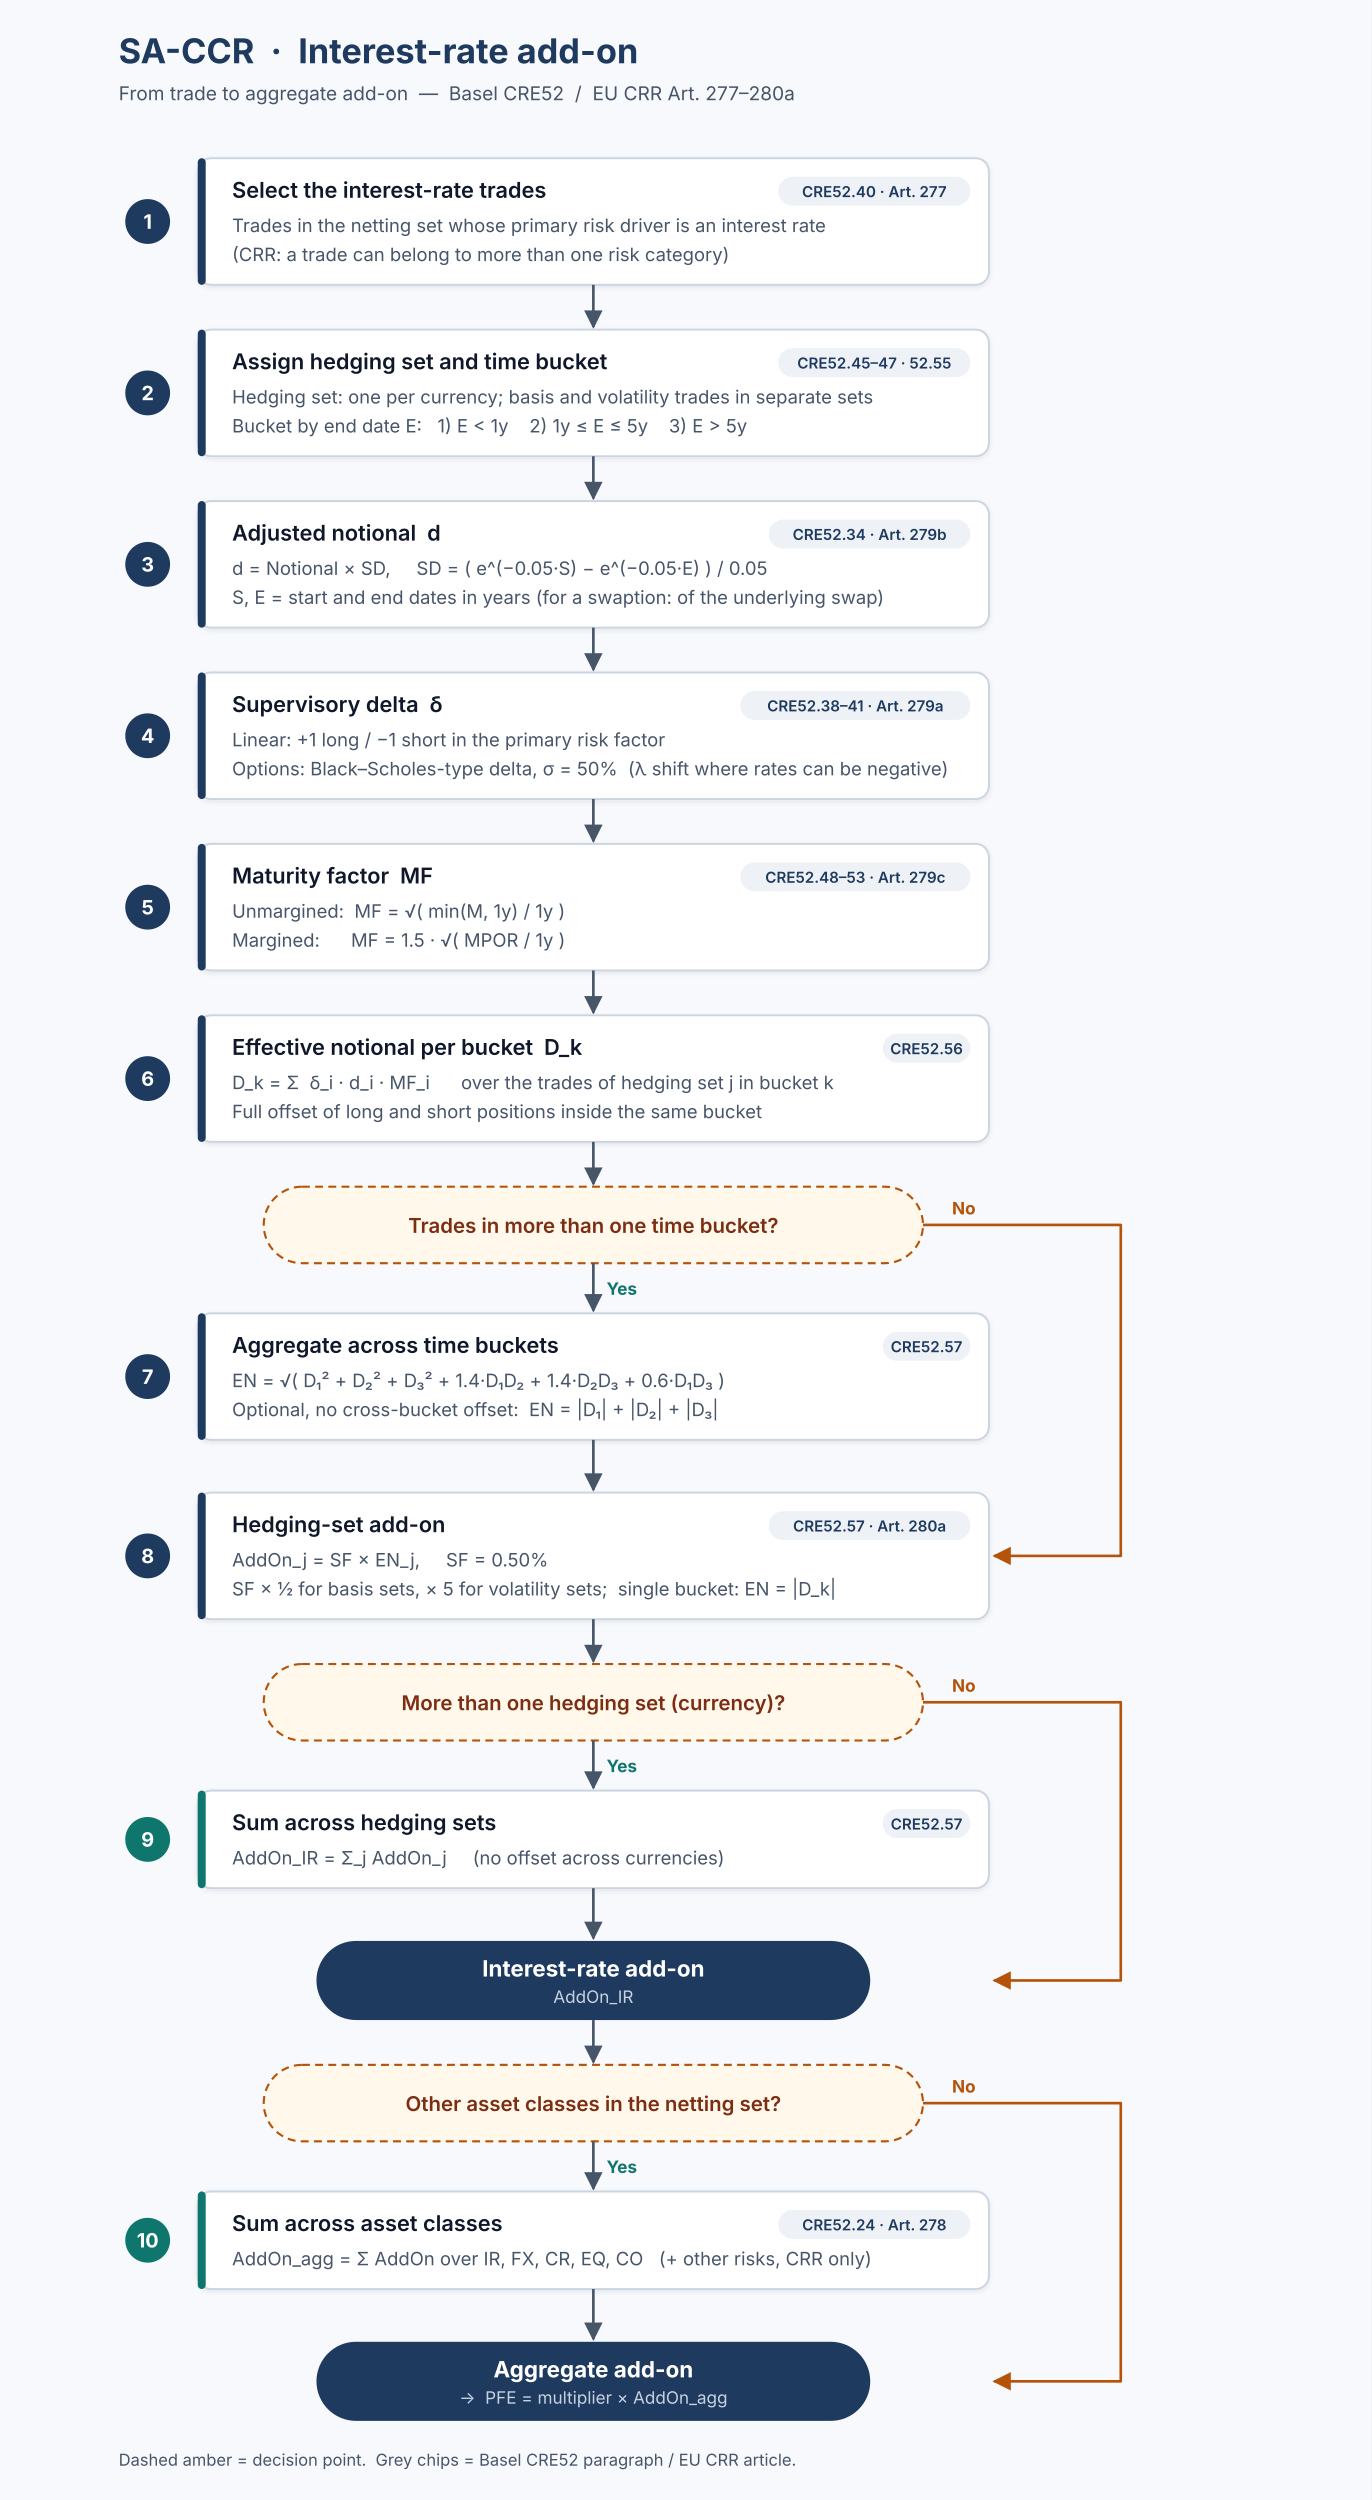
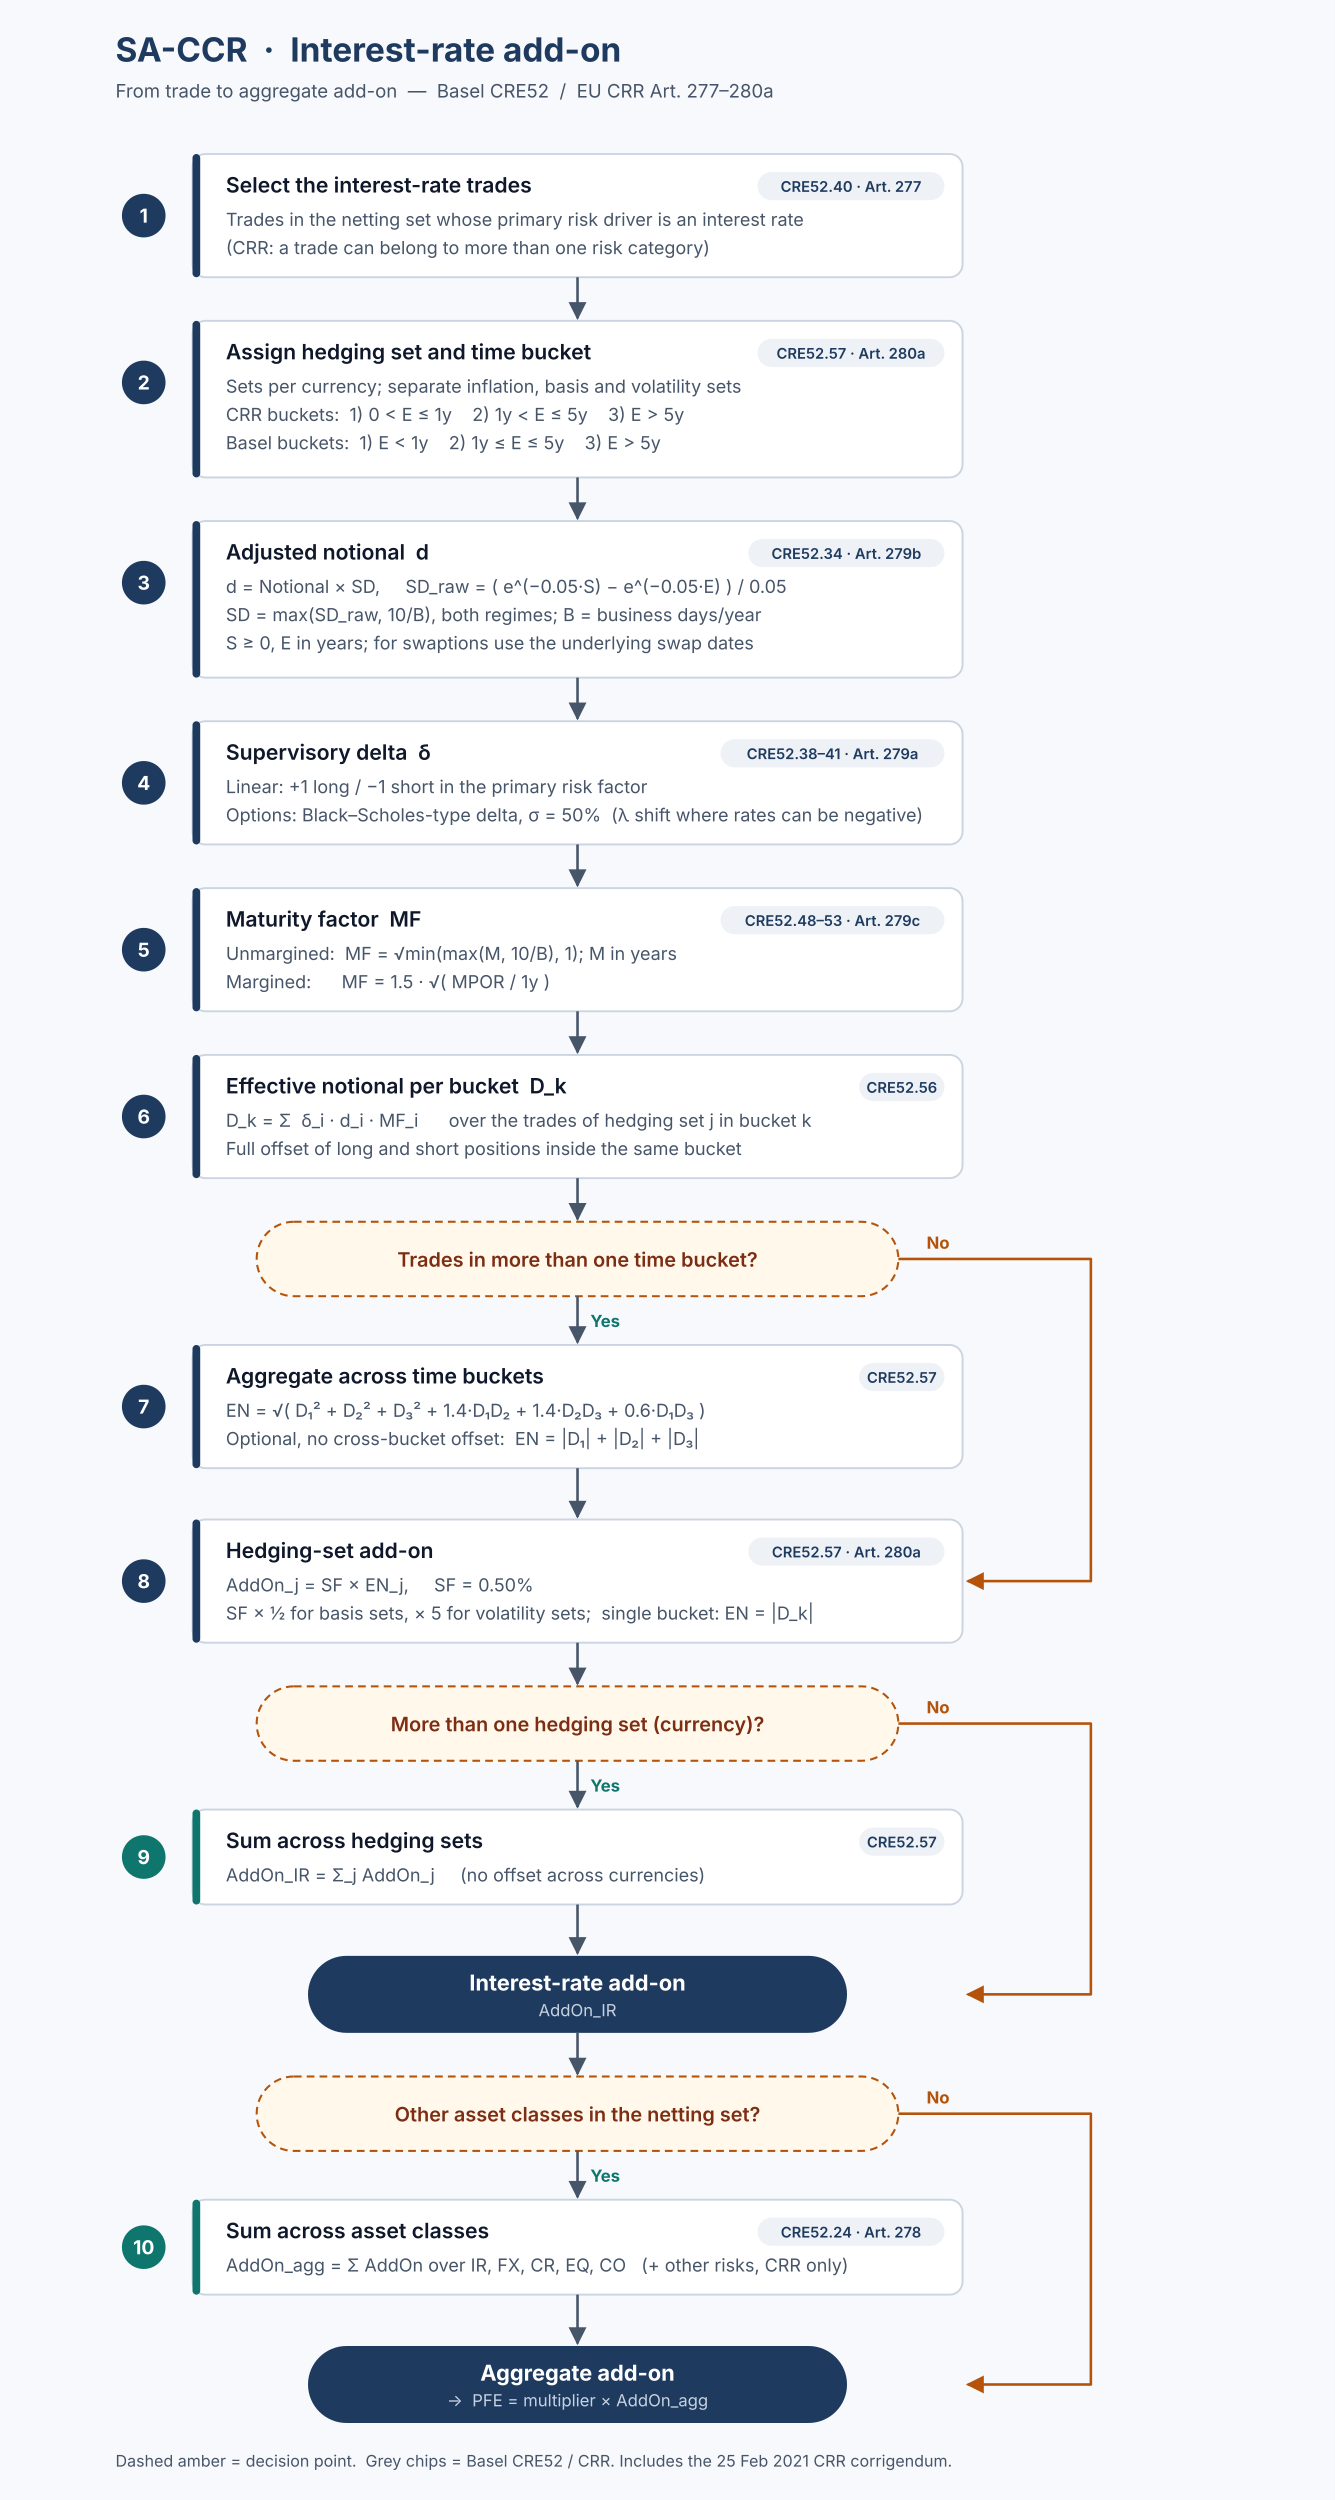
- <svg xmlns="http://www.w3.org/2000/svg" width="1040" height="1896" viewBox="0 0 1040 1896">
+ <svg xmlns="http://www.w3.org/2000/svg" width="1040" height="1948" viewBox="0 0 1040 1948">
  <defs>
    <marker id="ah" viewBox="0 0 10 10" refX="9" refY="5" markerWidth="7" markerHeight="7" orient="auto-start-reverse">
      <path d="M0,0 L10,5 L0,10 z" fill="#475569" />
    </marker>
    <marker id="aa" viewBox="0 0 10 10" refX="9" refY="5" markerWidth="7" markerHeight="7" orient="auto-start-reverse">
      <path d="M0,0 L10,5 L0,10 z" fill="#B45309" />
    </marker>
    <filter id="sh" x="-5%" y="-10%" width="110%" height="130%">
      <feDropShadow dx="0" dy="1.5" stdDeviation="2" flood-color="#0F172A" flood-opacity="0.08" />
    </filter>
  </defs>
-   <rect width="1040" height="1896" fill="#F7F9FC" />
+   <rect width="1040" height="1948" fill="#F7F9FC" />
  <text x="90" y="48" font-family="Inter, 'Segoe UI', Helvetica, Arial, sans-serif" font-size="26" font-weight="700" fill="#1E3A5F" text-anchor="start" xml:space="preserve">SA-CCR  ·  Interest-rate add-on</text>
  <text x="90" y="76" font-family="Inter, 'Segoe UI', Helvetica, Arial, sans-serif" font-size="14.5" font-weight="400" fill="#475569" text-anchor="start" xml:space="preserve">From trade to aggregate add-on  —  Basel CRE52  /  EU CRR Art. 277–280a</text>
-   <rect x="150" y="120" width="600" height="96" rx="10" fill="#FFFFFF" stroke="#CBD5E1" stroke-width="1.5" filter="url(#sh)" />
+   <rect x="150" y="120" width="600" height="96" rx="10" fill="#FFFFFF" stroke="#CBD5E1" stroke-width="1.5" />
  <rect x="150" y="120" width="6" height="96" rx="3" fill="#1E3A5F" />
-   <circle cx="112" cy="168.0" r="17" fill="#1E3A5F" />
+   <circle cx="112" cy="168" r="17" fill="#1E3A5F" />
  <text x="112" y="173.5" font-family="Inter, 'Segoe UI', Helvetica, Arial, sans-serif" font-size="15" font-weight="700" fill="#FFFFFF" text-anchor="middle" xml:space="preserve">1</text>
  <text x="176" y="150" font-family="Inter, 'Segoe UI', Helvetica, Arial, sans-serif" font-size="16.5" font-weight="600" fill="#0F172A" text-anchor="start" xml:space="preserve">Select the interest-rate trades</text>
  <rect x="590.2" y="134" width="145.8" height="22" rx="11" fill="#EEF2F7" />
  <text x="663.1" y="149.5" font-family="Inter, 'Segoe UI', Helvetica, Arial, sans-serif" font-size="11.5" font-weight="600" fill="#1E3A5F" text-anchor="middle" xml:space="preserve">CRE52.40 · Art. 277</text>
  <text x="176" y="176" font-family="Inter, 'Segoe UI', Helvetica, Arial, sans-serif" font-size="14" font-weight="400" fill="#475569" text-anchor="start" xml:space="preserve">Trades in the netting set whose primary risk driver is an interest rate</text>
  <text x="176" y="198" font-family="Inter, 'Segoe UI', Helvetica, Arial, sans-serif" font-size="14" font-weight="400" fill="#475569" text-anchor="start" xml:space="preserve">(CRR: a trade can belong to more than one risk category)</text>
  <line x1="450.0" y1="216" x2="450.0" y2="248" stroke="#475569" stroke-width="2" marker-end="url(#ah)" />
-   <rect x="150" y="250" width="600" height="96" rx="10" fill="#FFFFFF" stroke="#CBD5E1" stroke-width="1.5" filter="url(#sh)" />
-   <rect x="150" y="250" width="6" height="96" rx="3" fill="#1E3A5F" />
-   <circle cx="112" cy="298.0" r="17" fill="#1E3A5F" />
+   <rect x="150" y="250" width="600" height="122" rx="10" fill="#FFFFFF" stroke="#CBD5E1" stroke-width="1.5" />
+   <rect x="150" y="250" width="6" height="122" rx="3" fill="#1E3A5F" />
+   <circle cx="112" cy="298" r="17" fill="#1E3A5F" />
  <text x="112" y="303.5" font-family="Inter, 'Segoe UI', Helvetica, Arial, sans-serif" font-size="15" font-weight="700" fill="#FFFFFF" text-anchor="middle" xml:space="preserve">2</text>
  <text x="176" y="280" font-family="Inter, 'Segoe UI', Helvetica, Arial, sans-serif" font-size="16.5" font-weight="600" fill="#0F172A" text-anchor="start" xml:space="preserve">Assign hedging set and time bucket</text>
  <rect x="590.2" y="264" width="145.8" height="22" rx="11" fill="#EEF2F7" />
-   <text x="663.1" y="279.5" font-family="Inter, 'Segoe UI', Helvetica, Arial, sans-serif" font-size="11.5" font-weight="600" fill="#1E3A5F" text-anchor="middle" xml:space="preserve">CRE52.45–47 · 52.55</text>
-   <text x="176" y="306" font-family="Inter, 'Segoe UI', Helvetica, Arial, sans-serif" font-size="14" font-weight="400" fill="#475569" text-anchor="start" xml:space="preserve">Hedging set: one per currency; basis and volatility trades in separate sets</text>
-   <text x="176" y="328" font-family="Inter, 'Segoe UI', Helvetica, Arial, sans-serif" font-size="14" font-weight="400" fill="#475569" text-anchor="start" xml:space="preserve">Bucket by end date E:   1) E &lt; 1y    2) 1y ≤ E ≤ 5y    3) E &gt; 5y</text>
-   <line x1="450.0" y1="346" x2="450.0" y2="378" stroke="#475569" stroke-width="2" marker-end="url(#ah)" />
-   <rect x="150" y="380" width="600" height="96" rx="10" fill="#FFFFFF" stroke="#CBD5E1" stroke-width="1.5" filter="url(#sh)" />
-   <rect x="150" y="380" width="6" height="96" rx="3" fill="#1E3A5F" />
-   <circle cx="112" cy="428.0" r="17" fill="#1E3A5F" />
-   <text x="112" y="433.5" font-family="Inter, 'Segoe UI', Helvetica, Arial, sans-serif" font-size="15" font-weight="700" fill="#FFFFFF" text-anchor="middle" xml:space="preserve">3</text>
-   <text x="176" y="410" font-family="Inter, 'Segoe UI', Helvetica, Arial, sans-serif" font-size="16.5" font-weight="600" fill="#0F172A" text-anchor="start" xml:space="preserve">Adjusted notional  d</text>
-   <rect x="583.0" y="394" width="153.0" height="22" rx="11" fill="#EEF2F7" />
-   <text x="659.5" y="409.5" font-family="Inter, 'Segoe UI', Helvetica, Arial, sans-serif" font-size="11.5" font-weight="600" fill="#1E3A5F" text-anchor="middle" xml:space="preserve">CRE52.34 · Art. 279b</text>
-   <text x="176" y="436" font-family="Inter, 'Segoe UI', Helvetica, Arial, sans-serif" font-size="14" font-weight="400" fill="#475569" text-anchor="start" xml:space="preserve">d = Notional × SD,     SD = ( e^(−0.05·S) − e^(−0.05·E) ) / 0.05</text>
-   <text x="176" y="458" font-family="Inter, 'Segoe UI', Helvetica, Arial, sans-serif" font-size="14" font-weight="400" fill="#475569" text-anchor="start" xml:space="preserve">S, E = start and end dates in years (for a swaption: of the underlying swap)</text>
-   <line x1="450.0" y1="476" x2="450.0" y2="508" stroke="#475569" stroke-width="2" marker-end="url(#ah)" />
-   <rect x="150" y="510" width="600" height="96" rx="10" fill="#FFFFFF" stroke="#CBD5E1" stroke-width="1.5" filter="url(#sh)" />
-   <rect x="150" y="510" width="6" height="96" rx="3" fill="#1E3A5F" />
-   <circle cx="112" cy="558.0" r="17" fill="#1E3A5F" />
-   <text x="112" y="563.5" font-family="Inter, 'Segoe UI', Helvetica, Arial, sans-serif" font-size="15" font-weight="700" fill="#FFFFFF" text-anchor="middle" xml:space="preserve">4</text>
-   <text x="176" y="540" font-family="Inter, 'Segoe UI', Helvetica, Arial, sans-serif" font-size="16.5" font-weight="600" fill="#0F172A" text-anchor="start" xml:space="preserve">Supervisory delta  δ</text>
-   <rect x="561.4" y="524" width="174.6" height="22" rx="11" fill="#EEF2F7" />
-   <text x="648.7" y="539.5" font-family="Inter, 'Segoe UI', Helvetica, Arial, sans-serif" font-size="11.5" font-weight="600" fill="#1E3A5F" text-anchor="middle" xml:space="preserve">CRE52.38–41 · Art. 279a</text>
-   <text x="176" y="566" font-family="Inter, 'Segoe UI', Helvetica, Arial, sans-serif" font-size="14" font-weight="400" fill="#475569" text-anchor="start" xml:space="preserve">Linear: +1 long / −1 short in the primary risk factor</text>
-   <text x="176" y="588" font-family="Inter, 'Segoe UI', Helvetica, Arial, sans-serif" font-size="14" font-weight="400" fill="#475569" text-anchor="start" xml:space="preserve">Options: Black–Scholes-type delta, σ = 50%  (λ shift where rates can be negative)</text>
-   <line x1="450.0" y1="606" x2="450.0" y2="638" stroke="#475569" stroke-width="2" marker-end="url(#ah)" />
-   <rect x="150" y="640" width="600" height="96" rx="10" fill="#FFFFFF" stroke="#CBD5E1" stroke-width="1.5" filter="url(#sh)" />
-   <rect x="150" y="640" width="6" height="96" rx="3" fill="#1E3A5F" />
-   <circle cx="112" cy="688.0" r="17" fill="#1E3A5F" />
-   <text x="112" y="693.5" font-family="Inter, 'Segoe UI', Helvetica, Arial, sans-serif" font-size="15" font-weight="700" fill="#FFFFFF" text-anchor="middle" xml:space="preserve">5</text>
-   <text x="176" y="670" font-family="Inter, 'Segoe UI', Helvetica, Arial, sans-serif" font-size="16.5" font-weight="600" fill="#0F172A" text-anchor="start" xml:space="preserve">Maturity factor  MF</text>
-   <rect x="561.4" y="654" width="174.6" height="22" rx="11" fill="#EEF2F7" />
-   <text x="648.7" y="669.5" font-family="Inter, 'Segoe UI', Helvetica, Arial, sans-serif" font-size="11.5" font-weight="600" fill="#1E3A5F" text-anchor="middle" xml:space="preserve">CRE52.48–53 · Art. 279c</text>
-   <text x="176" y="696" font-family="Inter, 'Segoe UI', Helvetica, Arial, sans-serif" font-size="14" font-weight="400" fill="#475569" text-anchor="start" xml:space="preserve">Unmargined:  MF = √( min(M, 1y) / 1y )</text>
-   <text x="176" y="718" font-family="Inter, 'Segoe UI', Helvetica, Arial, sans-serif" font-size="14" font-weight="400" fill="#475569" text-anchor="start" xml:space="preserve">Margined:      MF = 1.5 · √( MPOR / 1y )</text>
-   <line x1="450.0" y1="736" x2="450.0" y2="768" stroke="#475569" stroke-width="2" marker-end="url(#ah)" />
-   <rect x="150" y="770" width="600" height="96" rx="10" fill="#FFFFFF" stroke="#CBD5E1" stroke-width="1.5" filter="url(#sh)" />
-   <rect x="150" y="770" width="6" height="96" rx="3" fill="#1E3A5F" />
-   <circle cx="112" cy="818.0" r="17" fill="#1E3A5F" />
-   <text x="112" y="823.5" font-family="Inter, 'Segoe UI', Helvetica, Arial, sans-serif" font-size="15" font-weight="700" fill="#FFFFFF" text-anchor="middle" xml:space="preserve">6</text>
-   <text x="176" y="800" font-family="Inter, 'Segoe UI', Helvetica, Arial, sans-serif" font-size="16.5" font-weight="600" fill="#0F172A" text-anchor="start" xml:space="preserve">Effective notional per bucket  D_k</text>
-   <rect x="669.4" y="784" width="66.6" height="22" rx="11" fill="#EEF2F7" />
-   <text x="702.7" y="799.5" font-family="Inter, 'Segoe UI', Helvetica, Arial, sans-serif" font-size="11.5" font-weight="600" fill="#1E3A5F" text-anchor="middle" xml:space="preserve">CRE52.56</text>
-   <text x="176" y="826" font-family="Inter, 'Segoe UI', Helvetica, Arial, sans-serif" font-size="14" font-weight="400" fill="#475569" text-anchor="start" xml:space="preserve">D_k = Σ  δ_i · d_i · MF_i      over the trades of hedging set j in bucket k</text>
-   <text x="176" y="848" font-family="Inter, 'Segoe UI', Helvetica, Arial, sans-serif" font-size="14" font-weight="400" fill="#475569" text-anchor="start" xml:space="preserve">Full offset of long and short positions inside the same bucket</text>
-   <line x1="450.0" y1="866" x2="450.0" y2="898" stroke="#475569" stroke-width="2" marker-end="url(#ah)" />
-   <rect x="200" y="900" width="500" height="58" rx="29" fill="#FFF8EB" stroke="#B45309" stroke-width="1.6" stroke-dasharray="6 4" />
-   <text x="450.0" y="935" font-family="Inter, 'Segoe UI', Helvetica, Arial, sans-serif" font-size="15.5" font-weight="600" fill="#7C2D12" text-anchor="middle" xml:space="preserve">Trades in more than one time bucket?</text>
-   <line x1="450.0" y1="958" x2="450.0" y2="994" stroke="#475569" stroke-width="2" marker-end="url(#ah)" />
-   <text x="460.0" y="982.0" font-family="Inter, 'Segoe UI', Helvetica, Arial, sans-serif" font-size="13" font-weight="700" fill="#0F766E" text-anchor="start" xml:space="preserve">Yes</text>
-   <rect x="150" y="996" width="600" height="96" rx="10" fill="#FFFFFF" stroke="#CBD5E1" stroke-width="1.5" filter="url(#sh)" />
-   <rect x="150" y="996" width="6" height="96" rx="3" fill="#1E3A5F" />
-   <circle cx="112" cy="1044.0" r="17" fill="#1E3A5F" />
-   <text x="112" y="1049.5" font-family="Inter, 'Segoe UI', Helvetica, Arial, sans-serif" font-size="15" font-weight="700" fill="#FFFFFF" text-anchor="middle" xml:space="preserve">7</text>
-   <text x="176" y="1026" font-family="Inter, 'Segoe UI', Helvetica, Arial, sans-serif" font-size="16.5" font-weight="600" fill="#0F172A" text-anchor="start" xml:space="preserve">Aggregate across time buckets</text>
-   <rect x="669.4" y="1010" width="66.6" height="22" rx="11" fill="#EEF2F7" />
-   <text x="702.7" y="1025.5" font-family="Inter, 'Segoe UI', Helvetica, Arial, sans-serif" font-size="11.5" font-weight="600" fill="#1E3A5F" text-anchor="middle" xml:space="preserve">CRE52.57</text>
-   <text x="176" y="1052" font-family="Inter, 'Segoe UI', Helvetica, Arial, sans-serif" font-size="14" font-weight="400" fill="#475569" text-anchor="start" xml:space="preserve">EN = √( D₁² + D₂² + D₃² + 1.4·D₁D₂ + 1.4·D₂D₃ + 0.6·D₁D₃ )</text>
-   <text x="176" y="1074" font-family="Inter, 'Segoe UI', Helvetica, Arial, sans-serif" font-size="14" font-weight="400" fill="#475569" text-anchor="start" xml:space="preserve">Optional, no cross-bucket offset:  EN = |D₁| + |D₂| + |D₃|</text>
-   <line x1="450.0" y1="1092" x2="450.0" y2="1130" stroke="#475569" stroke-width="2" marker-end="url(#ah)" />
-   <rect x="150" y="1132" width="600" height="96" rx="10" fill="#FFFFFF" stroke="#CBD5E1" stroke-width="1.5" filter="url(#sh)" />
-   <rect x="150" y="1132" width="6" height="96" rx="3" fill="#1E3A5F" />
-   <circle cx="112" cy="1180.0" r="17" fill="#1E3A5F" />
-   <text x="112" y="1185.5" font-family="Inter, 'Segoe UI', Helvetica, Arial, sans-serif" font-size="15" font-weight="700" fill="#FFFFFF" text-anchor="middle" xml:space="preserve">8</text>
-   <text x="176" y="1162" font-family="Inter, 'Segoe UI', Helvetica, Arial, sans-serif" font-size="16.5" font-weight="600" fill="#0F172A" text-anchor="start" xml:space="preserve">Hedging-set add-on</text>
-   <rect x="583.0" y="1146" width="153.0" height="22" rx="11" fill="#EEF2F7" />
-   <text x="659.5" y="1161.5" font-family="Inter, 'Segoe UI', Helvetica, Arial, sans-serif" font-size="11.5" font-weight="600" fill="#1E3A5F" text-anchor="middle" xml:space="preserve">CRE52.57 · Art. 280a</text>
-   <text x="176" y="1188" font-family="Inter, 'Segoe UI', Helvetica, Arial, sans-serif" font-size="14" font-weight="400" fill="#475569" text-anchor="start" xml:space="preserve">AddOn_j = SF × EN_j,     SF = 0.50%</text>
-   <text x="176" y="1210" font-family="Inter, 'Segoe UI', Helvetica, Arial, sans-serif" font-size="14" font-weight="400" fill="#475569" text-anchor="start" xml:space="preserve">SF × ½ for basis sets, × 5 for volatility sets;  single bucket: EN = |D_k|</text>
-   <polyline points="700,929.0 850,929.0 850,1180.0 754,1180.0" fill="none" stroke="#B45309" stroke-width="2" stroke-linejoin="round" marker-end="url(#aa)" />
-   <text x="722" y="921.0" font-family="Inter, 'Segoe UI', Helvetica, Arial, sans-serif" font-size="13" font-weight="700" fill="#B45309" text-anchor="start" xml:space="preserve">No</text>
-   <line x1="450.0" y1="1228" x2="450.0" y2="1260" stroke="#475569" stroke-width="2" marker-end="url(#ah)" />
-   <rect x="200" y="1262" width="500" height="58" rx="29" fill="#FFF8EB" stroke="#B45309" stroke-width="1.6" stroke-dasharray="6 4" />
-   <text x="450.0" y="1297" font-family="Inter, 'Segoe UI', Helvetica, Arial, sans-serif" font-size="15.5" font-weight="600" fill="#7C2D12" text-anchor="middle" xml:space="preserve">More than one hedging set (currency)?</text>
-   <line x1="450.0" y1="1320" x2="450.0" y2="1356" stroke="#475569" stroke-width="2" marker-end="url(#ah)" />
-   <text x="460.0" y="1344.0" font-family="Inter, 'Segoe UI', Helvetica, Arial, sans-serif" font-size="13" font-weight="700" fill="#0F766E" text-anchor="start" xml:space="preserve">Yes</text>
-   <rect x="150" y="1358" width="600" height="74" rx="10" fill="#FFFFFF" stroke="#CBD5E1" stroke-width="1.5" filter="url(#sh)" />
-   <rect x="150" y="1358" width="6" height="74" rx="3" fill="#0F766E" />
-   <circle cx="112" cy="1395.0" r="17" fill="#0F766E" />
-   <text x="112" y="1400.5" font-family="Inter, 'Segoe UI', Helvetica, Arial, sans-serif" font-size="15" font-weight="700" fill="#FFFFFF" text-anchor="middle" xml:space="preserve">9</text>
-   <text x="176" y="1388" font-family="Inter, 'Segoe UI', Helvetica, Arial, sans-serif" font-size="16.5" font-weight="600" fill="#0F172A" text-anchor="start" xml:space="preserve">Sum across hedging sets</text>
-   <rect x="669.4" y="1372" width="66.6" height="22" rx="11" fill="#EEF2F7" />
-   <text x="702.7" y="1387.5" font-family="Inter, 'Segoe UI', Helvetica, Arial, sans-serif" font-size="11.5" font-weight="600" fill="#1E3A5F" text-anchor="middle" xml:space="preserve">CRE52.57</text>
-   <text x="176" y="1414" font-family="Inter, 'Segoe UI', Helvetica, Arial, sans-serif" font-size="14" font-weight="400" fill="#475569" text-anchor="start" xml:space="preserve">AddOn_IR = Σ_j AddOn_j     (no offset across currencies)</text>
-   <line x1="450.0" y1="1432" x2="450.0" y2="1470" stroke="#475569" stroke-width="2" marker-end="url(#ah)" />
-   <rect x="240" y="1472" width="420" height="60" rx="30" fill="#1E3A5F" />
-   <text x="450.0" y="1499" font-family="Inter, 'Segoe UI', Helvetica, Arial, sans-serif" font-size="17" font-weight="700" fill="#FFFFFF" text-anchor="middle" xml:space="preserve">Interest-rate add-on</text>
-   <text x="450.0" y="1519" font-family="Inter, 'Segoe UI', Helvetica, Arial, sans-serif" font-size="13" font-weight="400" fill="#C7D2E0" text-anchor="middle" xml:space="preserve">AddOn_IR</text>
-   <polyline points="700,1291.0 850,1291.0 850,1502.0 754,1502.0" fill="none" stroke="#B45309" stroke-width="2" stroke-linejoin="round" marker-end="url(#aa)" />
-   <text x="722" y="1283.0" font-family="Inter, 'Segoe UI', Helvetica, Arial, sans-serif" font-size="13" font-weight="700" fill="#B45309" text-anchor="start" xml:space="preserve">No</text>
-   <line x1="450.0" y1="1532" x2="450.0" y2="1564" stroke="#475569" stroke-width="2" marker-end="url(#ah)" />
-   <rect x="200" y="1566" width="500" height="58" rx="29" fill="#FFF8EB" stroke="#B45309" stroke-width="1.6" stroke-dasharray="6 4" />
-   <text x="450.0" y="1601" font-family="Inter, 'Segoe UI', Helvetica, Arial, sans-serif" font-size="15.5" font-weight="600" fill="#7C2D12" text-anchor="middle" xml:space="preserve">Other asset classes in the netting set?</text>
-   <line x1="450.0" y1="1624" x2="450.0" y2="1660" stroke="#475569" stroke-width="2" marker-end="url(#ah)" />
-   <text x="460.0" y="1648.0" font-family="Inter, 'Segoe UI', Helvetica, Arial, sans-serif" font-size="13" font-weight="700" fill="#0F766E" text-anchor="start" xml:space="preserve">Yes</text>
-   <rect x="150" y="1662" width="600" height="74" rx="10" fill="#FFFFFF" stroke="#CBD5E1" stroke-width="1.5" filter="url(#sh)" />
-   <rect x="150" y="1662" width="6" height="74" rx="3" fill="#0F766E" />
-   <circle cx="112" cy="1699.0" r="17" fill="#0F766E" />
-   <text x="112" y="1704.5" font-family="Inter, 'Segoe UI', Helvetica, Arial, sans-serif" font-size="15" font-weight="700" fill="#FFFFFF" text-anchor="middle" xml:space="preserve">10</text>
-   <text x="176" y="1692" font-family="Inter, 'Segoe UI', Helvetica, Arial, sans-serif" font-size="16.5" font-weight="600" fill="#0F172A" text-anchor="start" xml:space="preserve">Sum across asset classes</text>
-   <rect x="590.2" y="1676" width="145.8" height="22" rx="11" fill="#EEF2F7" />
-   <text x="663.1" y="1691.5" font-family="Inter, 'Segoe UI', Helvetica, Arial, sans-serif" font-size="11.5" font-weight="600" fill="#1E3A5F" text-anchor="middle" xml:space="preserve">CRE52.24 · Art. 278</text>
-   <text x="176" y="1718" font-family="Inter, 'Segoe UI', Helvetica, Arial, sans-serif" font-size="14" font-weight="400" fill="#475569" text-anchor="start" xml:space="preserve">AddOn_agg = Σ AddOn over IR, FX, CR, EQ, CO   (+ other risks, CRR only)</text>
-   <line x1="450.0" y1="1736" x2="450.0" y2="1774" stroke="#475569" stroke-width="2" marker-end="url(#ah)" />
-   <rect x="240" y="1776" width="420" height="60" rx="30" fill="#1E3A5F" />
-   <text x="450.0" y="1803" font-family="Inter, 'Segoe UI', Helvetica, Arial, sans-serif" font-size="17" font-weight="700" fill="#FFFFFF" text-anchor="middle" xml:space="preserve">Aggregate add-on</text>
-   <text x="450.0" y="1823" font-family="Inter, 'Segoe UI', Helvetica, Arial, sans-serif" font-size="13" font-weight="400" fill="#C7D2E0" text-anchor="middle" xml:space="preserve">→  PFE = multiplier × AddOn_agg</text>
-   <polyline points="700,1595.0 850,1595.0 850,1806.0 754,1806.0" fill="none" stroke="#B45309" stroke-width="2" stroke-linejoin="round" marker-end="url(#aa)" />
-   <text x="722" y="1587.0" font-family="Inter, 'Segoe UI', Helvetica, Arial, sans-serif" font-size="13" font-weight="700" fill="#B45309" text-anchor="start" xml:space="preserve">No</text>
-   <text x="90" y="1870" font-family="Inter, 'Segoe UI', Helvetica, Arial, sans-serif" font-size="12.5" font-weight="400" fill="#475569" text-anchor="start" xml:space="preserve">Dashed amber = decision point.  Grey chips = Basel CRE52 paragraph / EU CRR article.</text>
+   <text x="663.1" y="279.5" font-family="Inter, 'Segoe UI', Helvetica, Arial, sans-serif" font-size="11.5" font-weight="600" fill="#1E3A5F" text-anchor="middle" xml:space="preserve">CRE52.57 · Art. 280a</text>
+   <text x="176" y="306" font-family="Inter, 'Segoe UI', Helvetica, Arial, sans-serif" font-size="14" font-weight="400" fill="#475569" text-anchor="start" xml:space="preserve">Sets per currency; separate inflation, basis and volatility sets</text>
+   <text x="176" y="328" font-family="Inter, 'Segoe UI', Helvetica, Arial, sans-serif" font-size="14" font-weight="400" fill="#475569" text-anchor="start" xml:space="preserve">CRR buckets:  1) 0 &lt; E ≤ 1y    2) 1y &lt; E ≤ 5y    3) E &gt; 5y</text>
+   <text x="176" y="350" font-family="Inter, 'Segoe UI', Helvetica, Arial, sans-serif" font-size="14" font-weight="400" fill="#475569" text-anchor="start" xml:space="preserve">Basel buckets:  1) E &lt; 1y    2) 1y ≤ E ≤ 5y    3) E &gt; 5y</text>
+   <line x1="450.0" y1="372" x2="450.0" y2="404" stroke="#475569" stroke-width="2" marker-end="url(#ah)" />
+   <rect x="150" y="406" width="600" height="122" rx="10" fill="#FFFFFF" stroke="#CBD5E1" stroke-width="1.5" />
+   <rect x="150" y="406" width="6" height="122" rx="3" fill="#1E3A5F" />
+   <circle cx="112" cy="454" r="17" fill="#1E3A5F" />
+   <text x="112" y="459.5" font-family="Inter, 'Segoe UI', Helvetica, Arial, sans-serif" font-size="15" font-weight="700" fill="#FFFFFF" text-anchor="middle" xml:space="preserve">3</text>
+   <text x="176" y="436" font-family="Inter, 'Segoe UI', Helvetica, Arial, sans-serif" font-size="16.5" font-weight="600" fill="#0F172A" text-anchor="start" xml:space="preserve">Adjusted notional  d</text>
+   <rect x="583.0" y="420" width="153.0" height="22" rx="11" fill="#EEF2F7" />
+   <text x="659.5" y="435.5" font-family="Inter, 'Segoe UI', Helvetica, Arial, sans-serif" font-size="11.5" font-weight="600" fill="#1E3A5F" text-anchor="middle" xml:space="preserve">CRE52.34 · Art. 279b</text>
+   <text x="176" y="462" font-family="Inter, 'Segoe UI', Helvetica, Arial, sans-serif" font-size="14" font-weight="400" fill="#475569" text-anchor="start" xml:space="preserve">d = Notional × SD,     SD_raw = ( e^(−0.05·S) − e^(−0.05·E) ) / 0.05</text>
+   <text x="176" y="484" font-family="Inter, 'Segoe UI', Helvetica, Arial, sans-serif" font-size="14" font-weight="400" fill="#475569" text-anchor="start" xml:space="preserve">SD = max(SD_raw, 10/B), both regimes; B = business days/year</text>
+   <text x="176" y="506" font-family="Inter, 'Segoe UI', Helvetica, Arial, sans-serif" font-size="14" font-weight="400" fill="#475569" text-anchor="start" xml:space="preserve">S ≥ 0, E in years; for swaptions use the underlying swap dates</text>
+   <line x1="450.0" y1="528" x2="450.0" y2="560" stroke="#475569" stroke-width="2" marker-end="url(#ah)" />
+   <rect x="150" y="562" width="600" height="96" rx="10" fill="#FFFFFF" stroke="#CBD5E1" stroke-width="1.5" />
+   <rect x="150" y="562" width="6" height="96" rx="3" fill="#1E3A5F" />
+   <circle cx="112" cy="610" r="17" fill="#1E3A5F" />
+   <text x="112" y="615.5" font-family="Inter, 'Segoe UI', Helvetica, Arial, sans-serif" font-size="15" font-weight="700" fill="#FFFFFF" text-anchor="middle" xml:space="preserve">4</text>
+   <text x="176" y="592" font-family="Inter, 'Segoe UI', Helvetica, Arial, sans-serif" font-size="16.5" font-weight="600" fill="#0F172A" text-anchor="start" xml:space="preserve">Supervisory delta  δ</text>
+   <rect x="561.4" y="576" width="174.6" height="22" rx="11" fill="#EEF2F7" />
+   <text x="648.7" y="591.5" font-family="Inter, 'Segoe UI', Helvetica, Arial, sans-serif" font-size="11.5" font-weight="600" fill="#1E3A5F" text-anchor="middle" xml:space="preserve">CRE52.38–41 · Art. 279a</text>
+   <text x="176" y="618" font-family="Inter, 'Segoe UI', Helvetica, Arial, sans-serif" font-size="14" font-weight="400" fill="#475569" text-anchor="start" xml:space="preserve">Linear: +1 long / −1 short in the primary risk factor</text>
+   <text x="176" y="640" font-family="Inter, 'Segoe UI', Helvetica, Arial, sans-serif" font-size="14" font-weight="400" fill="#475569" text-anchor="start" xml:space="preserve">Options: Black–Scholes-type delta, σ = 50%  (λ shift where rates can be negative)</text>
+   <line x1="450.0" y1="658" x2="450.0" y2="690" stroke="#475569" stroke-width="2" marker-end="url(#ah)" />
+   <rect x="150" y="692" width="600" height="96" rx="10" fill="#FFFFFF" stroke="#CBD5E1" stroke-width="1.5" />
+   <rect x="150" y="692" width="6" height="96" rx="3" fill="#1E3A5F" />
+   <circle cx="112" cy="740" r="17" fill="#1E3A5F" />
+   <text x="112" y="745.5" font-family="Inter, 'Segoe UI', Helvetica, Arial, sans-serif" font-size="15" font-weight="700" fill="#FFFFFF" text-anchor="middle" xml:space="preserve">5</text>
+   <text x="176" y="722" font-family="Inter, 'Segoe UI', Helvetica, Arial, sans-serif" font-size="16.5" font-weight="600" fill="#0F172A" text-anchor="start" xml:space="preserve">Maturity factor  MF</text>
+   <rect x="561.4" y="706" width="174.6" height="22" rx="11" fill="#EEF2F7" />
+   <text x="648.7" y="721.5" font-family="Inter, 'Segoe UI', Helvetica, Arial, sans-serif" font-size="11.5" font-weight="600" fill="#1E3A5F" text-anchor="middle" xml:space="preserve">CRE52.48–53 · Art. 279c</text>
+   <text x="176" y="748" font-family="Inter, 'Segoe UI', Helvetica, Arial, sans-serif" font-size="14" font-weight="400" fill="#475569" text-anchor="start" xml:space="preserve">Unmargined:  MF = √min(max(M, 10/B), 1); M in years</text>
+   <text x="176" y="770" font-family="Inter, 'Segoe UI', Helvetica, Arial, sans-serif" font-size="14" font-weight="400" fill="#475569" text-anchor="start" xml:space="preserve">Margined:      MF = 1.5 · √( MPOR / 1y )</text>
+   <line x1="450.0" y1="788" x2="450.0" y2="820" stroke="#475569" stroke-width="2" marker-end="url(#ah)" />
+   <rect x="150" y="822" width="600" height="96" rx="10" fill="#FFFFFF" stroke="#CBD5E1" stroke-width="1.5" />
+   <rect x="150" y="822" width="6" height="96" rx="3" fill="#1E3A5F" />
+   <circle cx="112" cy="870" r="17" fill="#1E3A5F" />
+   <text x="112" y="875.5" font-family="Inter, 'Segoe UI', Helvetica, Arial, sans-serif" font-size="15" font-weight="700" fill="#FFFFFF" text-anchor="middle" xml:space="preserve">6</text>
+   <text x="176" y="852" font-family="Inter, 'Segoe UI', Helvetica, Arial, sans-serif" font-size="16.5" font-weight="600" fill="#0F172A" text-anchor="start" xml:space="preserve">Effective notional per bucket  D_k</text>
+   <rect x="669.4" y="836" width="66.6" height="22" rx="11" fill="#EEF2F7" />
+   <text x="702.7" y="851.5" font-family="Inter, 'Segoe UI', Helvetica, Arial, sans-serif" font-size="11.5" font-weight="600" fill="#1E3A5F" text-anchor="middle" xml:space="preserve">CRE52.56</text>
+   <text x="176" y="878" font-family="Inter, 'Segoe UI', Helvetica, Arial, sans-serif" font-size="14" font-weight="400" fill="#475569" text-anchor="start" xml:space="preserve">D_k = Σ  δ_i · d_i · MF_i      over the trades of hedging set j in bucket k</text>
+   <text x="176" y="900" font-family="Inter, 'Segoe UI', Helvetica, Arial, sans-serif" font-size="14" font-weight="400" fill="#475569" text-anchor="start" xml:space="preserve">Full offset of long and short positions inside the same bucket</text>
+   <line x1="450.0" y1="918" x2="450.0" y2="950" stroke="#475569" stroke-width="2" marker-end="url(#ah)" />
+   <rect x="200" y="952" width="500" height="58" rx="29" fill="#FFF8EB" stroke="#B45309" stroke-width="1.6" stroke-dasharray="6 4" />
+   <text x="450.0" y="987" font-family="Inter, 'Segoe UI', Helvetica, Arial, sans-serif" font-size="15.5" font-weight="600" fill="#7C2D12" text-anchor="middle" xml:space="preserve">Trades in more than one time bucket?</text>
+   <line x1="450.0" y1="1010" x2="450.0" y2="1046" stroke="#475569" stroke-width="2" marker-end="url(#ah)" />
+   <text x="460.0" y="1034" font-family="Inter, 'Segoe UI', Helvetica, Arial, sans-serif" font-size="13" font-weight="700" fill="#0F766E" text-anchor="start" xml:space="preserve">Yes</text>
+   <rect x="150" y="1048" width="600" height="96" rx="10" fill="#FFFFFF" stroke="#CBD5E1" stroke-width="1.5" />
+   <rect x="150" y="1048" width="6" height="96" rx="3" fill="#1E3A5F" />
+   <circle cx="112" cy="1096" r="17" fill="#1E3A5F" />
+   <text x="112" y="1101.5" font-family="Inter, 'Segoe UI', Helvetica, Arial, sans-serif" font-size="15" font-weight="700" fill="#FFFFFF" text-anchor="middle" xml:space="preserve">7</text>
+   <text x="176" y="1078" font-family="Inter, 'Segoe UI', Helvetica, Arial, sans-serif" font-size="16.5" font-weight="600" fill="#0F172A" text-anchor="start" xml:space="preserve">Aggregate across time buckets</text>
+   <rect x="669.4" y="1062" width="66.6" height="22" rx="11" fill="#EEF2F7" />
+   <text x="702.7" y="1077.5" font-family="Inter, 'Segoe UI', Helvetica, Arial, sans-serif" font-size="11.5" font-weight="600" fill="#1E3A5F" text-anchor="middle" xml:space="preserve">CRE52.57</text>
+   <text x="176" y="1104" font-family="Inter, 'Segoe UI', Helvetica, Arial, sans-serif" font-size="14" font-weight="400" fill="#475569" text-anchor="start" xml:space="preserve">EN = √( D₁² + D₂² + D₃² + 1.4·D₁D₂ + 1.4·D₂D₃ + 0.6·D₁D₃ )</text>
+   <text x="176" y="1126" font-family="Inter, 'Segoe UI', Helvetica, Arial, sans-serif" font-size="14" font-weight="400" fill="#475569" text-anchor="start" xml:space="preserve">Optional, no cross-bucket offset:  EN = |D₁| + |D₂| + |D₃|</text>
+   <line x1="450.0" y1="1144" x2="450.0" y2="1182" stroke="#475569" stroke-width="2" marker-end="url(#ah)" />
+   <rect x="150" y="1184" width="600" height="96" rx="10" fill="#FFFFFF" stroke="#CBD5E1" stroke-width="1.5" />
+   <rect x="150" y="1184" width="6" height="96" rx="3" fill="#1E3A5F" />
+   <circle cx="112" cy="1232" r="17" fill="#1E3A5F" />
+   <text x="112" y="1237.5" font-family="Inter, 'Segoe UI', Helvetica, Arial, sans-serif" font-size="15" font-weight="700" fill="#FFFFFF" text-anchor="middle" xml:space="preserve">8</text>
+   <text x="176" y="1214" font-family="Inter, 'Segoe UI', Helvetica, Arial, sans-serif" font-size="16.5" font-weight="600" fill="#0F172A" text-anchor="start" xml:space="preserve">Hedging-set add-on</text>
+   <rect x="583.0" y="1198" width="153.0" height="22" rx="11" fill="#EEF2F7" />
+   <text x="659.5" y="1213.5" font-family="Inter, 'Segoe UI', Helvetica, Arial, sans-serif" font-size="11.5" font-weight="600" fill="#1E3A5F" text-anchor="middle" xml:space="preserve">CRE52.57 · Art. 280a</text>
+   <text x="176" y="1240" font-family="Inter, 'Segoe UI', Helvetica, Arial, sans-serif" font-size="14" font-weight="400" fill="#475569" text-anchor="start" xml:space="preserve">AddOn_j = SF × EN_j,     SF = 0.50%</text>
+   <text x="176" y="1262" font-family="Inter, 'Segoe UI', Helvetica, Arial, sans-serif" font-size="14" font-weight="400" fill="#475569" text-anchor="start" xml:space="preserve">SF × ½ for basis sets, × 5 for volatility sets;  single bucket: EN = |D_k|</text>
+   <polyline points="700,981.0 850,981.0 850,1232.0 754,1232.0" fill="none" stroke="#B45309" stroke-width="2" stroke-linejoin="round" marker-end="url(#aa)" />
+   <text x="722" y="973" font-family="Inter, 'Segoe UI', Helvetica, Arial, sans-serif" font-size="13" font-weight="700" fill="#B45309" text-anchor="start" xml:space="preserve">No</text>
+   <line x1="450.0" y1="1280" x2="450.0" y2="1312" stroke="#475569" stroke-width="2" marker-end="url(#ah)" />
+   <rect x="200" y="1314" width="500" height="58" rx="29" fill="#FFF8EB" stroke="#B45309" stroke-width="1.6" stroke-dasharray="6 4" />
+   <text x="450.0" y="1349" font-family="Inter, 'Segoe UI', Helvetica, Arial, sans-serif" font-size="15.5" font-weight="600" fill="#7C2D12" text-anchor="middle" xml:space="preserve">More than one hedging set (currency)?</text>
+   <line x1="450.0" y1="1372" x2="450.0" y2="1408" stroke="#475569" stroke-width="2" marker-end="url(#ah)" />
+   <text x="460.0" y="1396" font-family="Inter, 'Segoe UI', Helvetica, Arial, sans-serif" font-size="13" font-weight="700" fill="#0F766E" text-anchor="start" xml:space="preserve">Yes</text>
+   <rect x="150" y="1410" width="600" height="74" rx="10" fill="#FFFFFF" stroke="#CBD5E1" stroke-width="1.5" />
+   <rect x="150" y="1410" width="6" height="74" rx="3" fill="#0F766E" />
+   <circle cx="112" cy="1447" r="17" fill="#0F766E" />
+   <text x="112" y="1452.5" font-family="Inter, 'Segoe UI', Helvetica, Arial, sans-serif" font-size="15" font-weight="700" fill="#FFFFFF" text-anchor="middle" xml:space="preserve">9</text>
+   <text x="176" y="1440" font-family="Inter, 'Segoe UI', Helvetica, Arial, sans-serif" font-size="16.5" font-weight="600" fill="#0F172A" text-anchor="start" xml:space="preserve">Sum across hedging sets</text>
+   <rect x="669.4" y="1424" width="66.6" height="22" rx="11" fill="#EEF2F7" />
+   <text x="702.7" y="1439.5" font-family="Inter, 'Segoe UI', Helvetica, Arial, sans-serif" font-size="11.5" font-weight="600" fill="#1E3A5F" text-anchor="middle" xml:space="preserve">CRE52.57</text>
+   <text x="176" y="1466" font-family="Inter, 'Segoe UI', Helvetica, Arial, sans-serif" font-size="14" font-weight="400" fill="#475569" text-anchor="start" xml:space="preserve">AddOn_IR = Σ_j AddOn_j     (no offset across currencies)</text>
+   <line x1="450.0" y1="1484" x2="450.0" y2="1522" stroke="#475569" stroke-width="2" marker-end="url(#ah)" />
+   <rect x="240" y="1524" width="420" height="60" rx="30" fill="#1E3A5F" />
+   <text x="450.0" y="1551" font-family="Inter, 'Segoe UI', Helvetica, Arial, sans-serif" font-size="17" font-weight="700" fill="#FFFFFF" text-anchor="middle" xml:space="preserve">Interest-rate add-on</text>
+   <text x="450.0" y="1571" font-family="Inter, 'Segoe UI', Helvetica, Arial, sans-serif" font-size="13" font-weight="400" fill="#C7D2E0" text-anchor="middle" xml:space="preserve">AddOn_IR</text>
+   <polyline points="700,1343.0 850,1343.0 850,1554.0 754,1554.0" fill="none" stroke="#B45309" stroke-width="2" stroke-linejoin="round" marker-end="url(#aa)" />
+   <text x="722" y="1335" font-family="Inter, 'Segoe UI', Helvetica, Arial, sans-serif" font-size="13" font-weight="700" fill="#B45309" text-anchor="start" xml:space="preserve">No</text>
+   <line x1="450.0" y1="1584" x2="450.0" y2="1616" stroke="#475569" stroke-width="2" marker-end="url(#ah)" />
+   <rect x="200" y="1618" width="500" height="58" rx="29" fill="#FFF8EB" stroke="#B45309" stroke-width="1.6" stroke-dasharray="6 4" />
+   <text x="450.0" y="1653" font-family="Inter, 'Segoe UI', Helvetica, Arial, sans-serif" font-size="15.5" font-weight="600" fill="#7C2D12" text-anchor="middle" xml:space="preserve">Other asset classes in the netting set?</text>
+   <line x1="450.0" y1="1676" x2="450.0" y2="1712" stroke="#475569" stroke-width="2" marker-end="url(#ah)" />
+   <text x="460.0" y="1700" font-family="Inter, 'Segoe UI', Helvetica, Arial, sans-serif" font-size="13" font-weight="700" fill="#0F766E" text-anchor="start" xml:space="preserve">Yes</text>
+   <rect x="150" y="1714" width="600" height="74" rx="10" fill="#FFFFFF" stroke="#CBD5E1" stroke-width="1.5" />
+   <rect x="150" y="1714" width="6" height="74" rx="3" fill="#0F766E" />
+   <circle cx="112" cy="1751" r="17" fill="#0F766E" />
+   <text x="112" y="1756.5" font-family="Inter, 'Segoe UI', Helvetica, Arial, sans-serif" font-size="15" font-weight="700" fill="#FFFFFF" text-anchor="middle" xml:space="preserve">10</text>
+   <text x="176" y="1744" font-family="Inter, 'Segoe UI', Helvetica, Arial, sans-serif" font-size="16.5" font-weight="600" fill="#0F172A" text-anchor="start" xml:space="preserve">Sum across asset classes</text>
+   <rect x="590.2" y="1728" width="145.8" height="22" rx="11" fill="#EEF2F7" />
+   <text x="663.1" y="1743.5" font-family="Inter, 'Segoe UI', Helvetica, Arial, sans-serif" font-size="11.5" font-weight="600" fill="#1E3A5F" text-anchor="middle" xml:space="preserve">CRE52.24 · Art. 278</text>
+   <text x="176" y="1770" font-family="Inter, 'Segoe UI', Helvetica, Arial, sans-serif" font-size="14" font-weight="400" fill="#475569" text-anchor="start" xml:space="preserve">AddOn_agg = Σ AddOn over IR, FX, CR, EQ, CO   (+ other risks, CRR only)</text>
+   <line x1="450.0" y1="1788" x2="450.0" y2="1826" stroke="#475569" stroke-width="2" marker-end="url(#ah)" />
+   <rect x="240" y="1828" width="420" height="60" rx="30" fill="#1E3A5F" />
+   <text x="450.0" y="1855" font-family="Inter, 'Segoe UI', Helvetica, Arial, sans-serif" font-size="17" font-weight="700" fill="#FFFFFF" text-anchor="middle" xml:space="preserve">Aggregate add-on</text>
+   <text x="450.0" y="1875" font-family="Inter, 'Segoe UI', Helvetica, Arial, sans-serif" font-size="13" font-weight="400" fill="#C7D2E0" text-anchor="middle" xml:space="preserve">→  PFE = multiplier × AddOn_agg</text>
+   <polyline points="700,1647.0 850,1647.0 850,1858.0 754,1858.0" fill="none" stroke="#B45309" stroke-width="2" stroke-linejoin="round" marker-end="url(#aa)" />
+   <text x="722" y="1639" font-family="Inter, 'Segoe UI', Helvetica, Arial, sans-serif" font-size="13" font-weight="700" fill="#B45309" text-anchor="start" xml:space="preserve">No</text>
+   <text x="90" y="1922" font-family="Inter, 'Segoe UI', Helvetica, Arial, sans-serif" font-size="12.5" font-weight="400" fill="#475569" text-anchor="start" xml:space="preserve">Dashed amber = decision point.  Grey chips = Basel CRE52 / CRR. Includes the 25 Feb 2021 CRR corrigendum.</text>
</svg>
